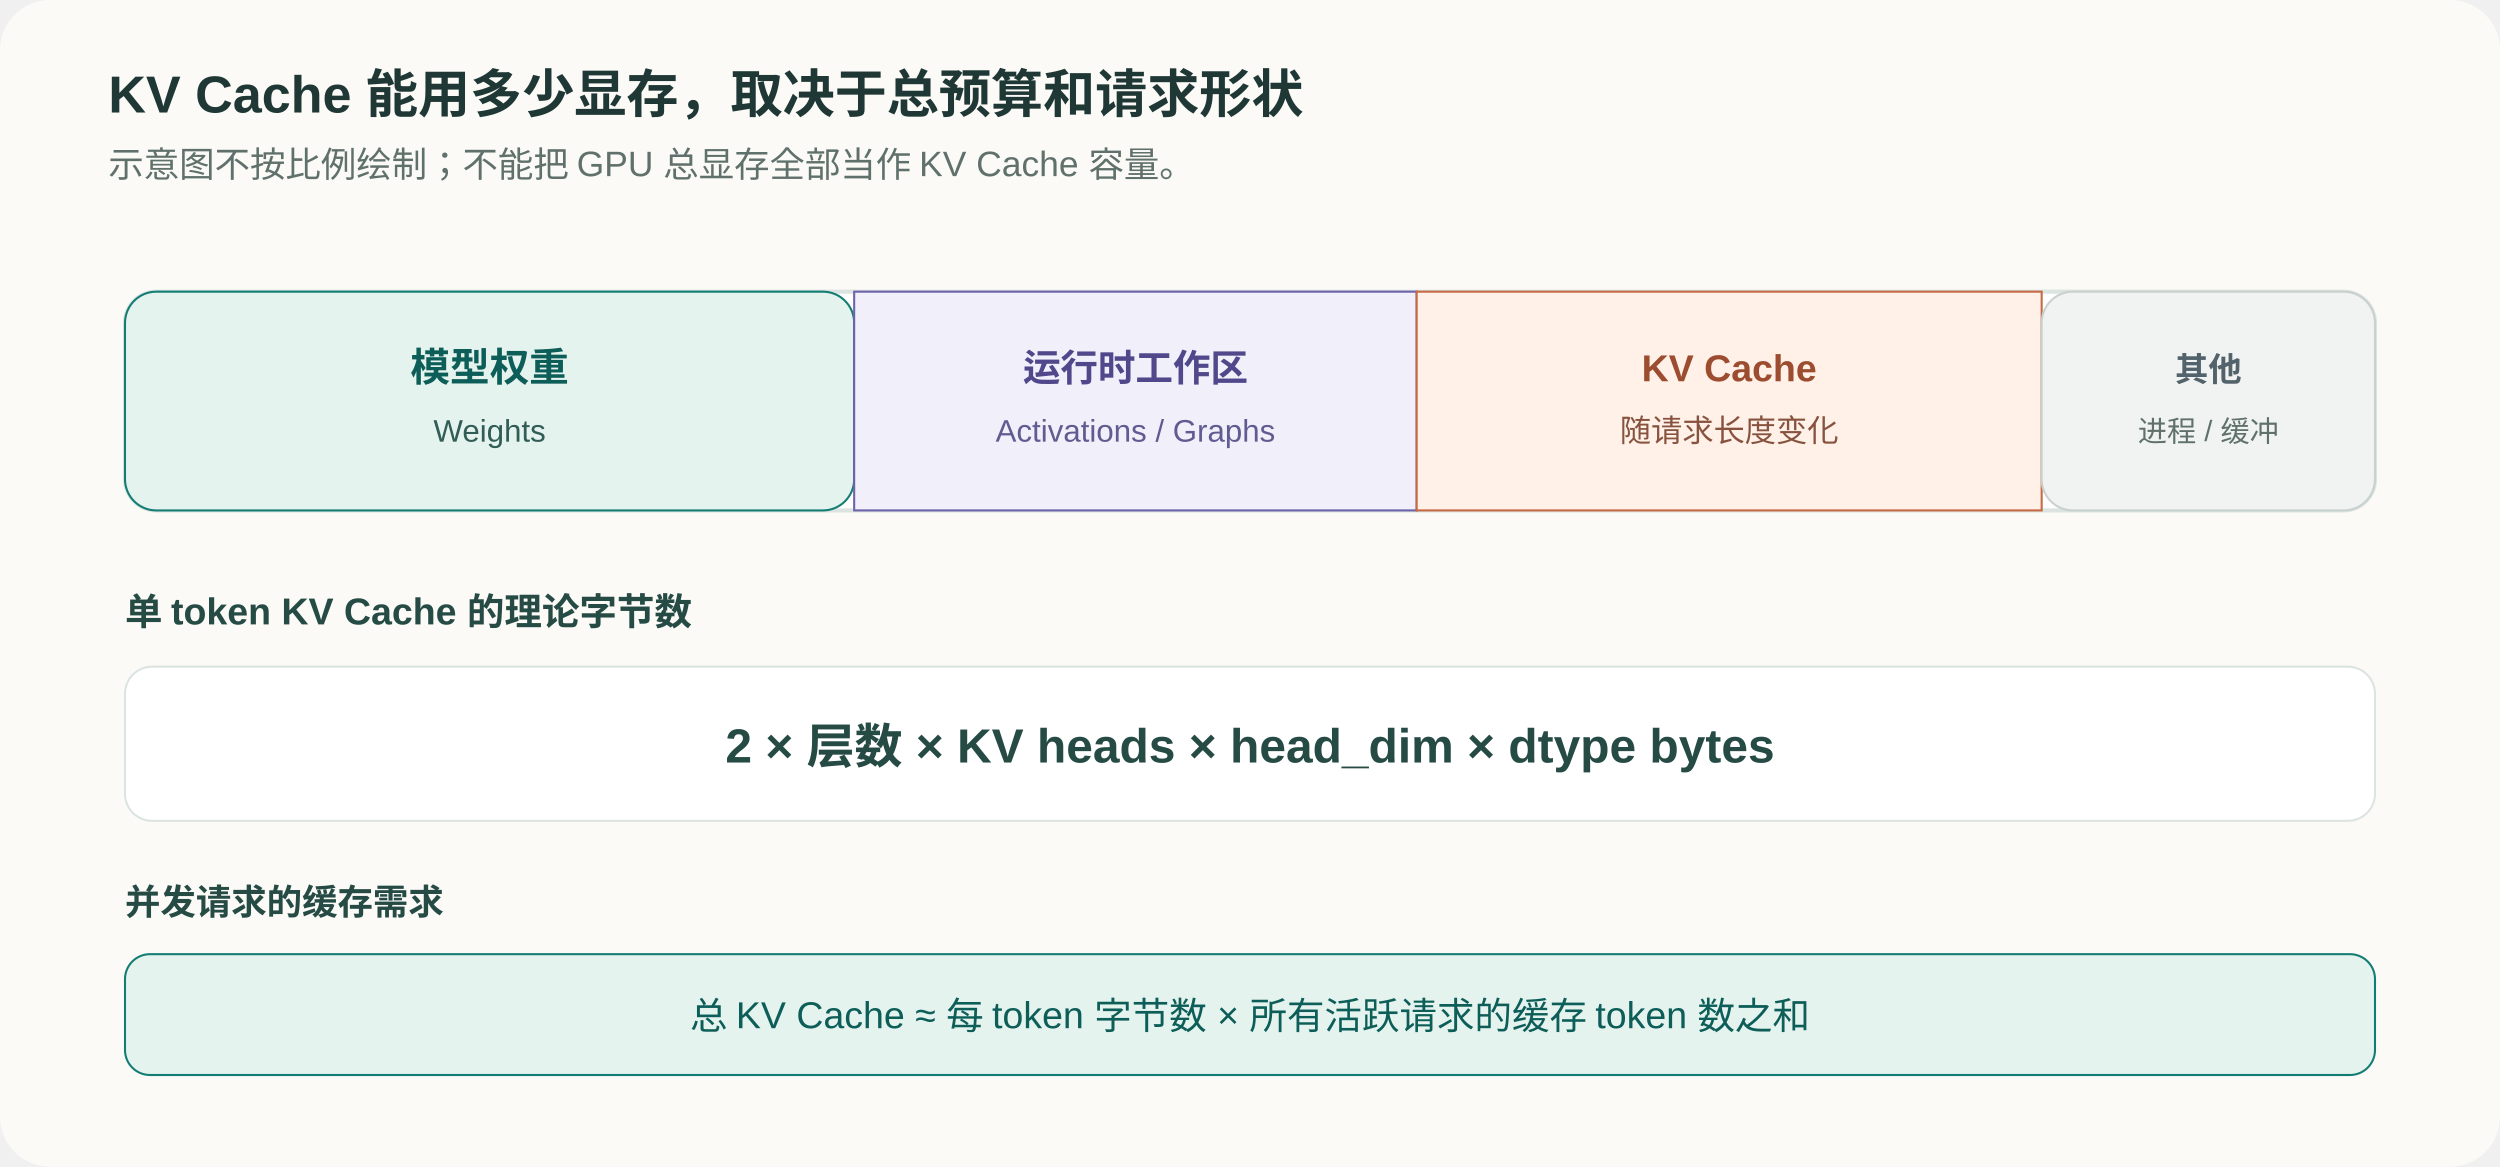
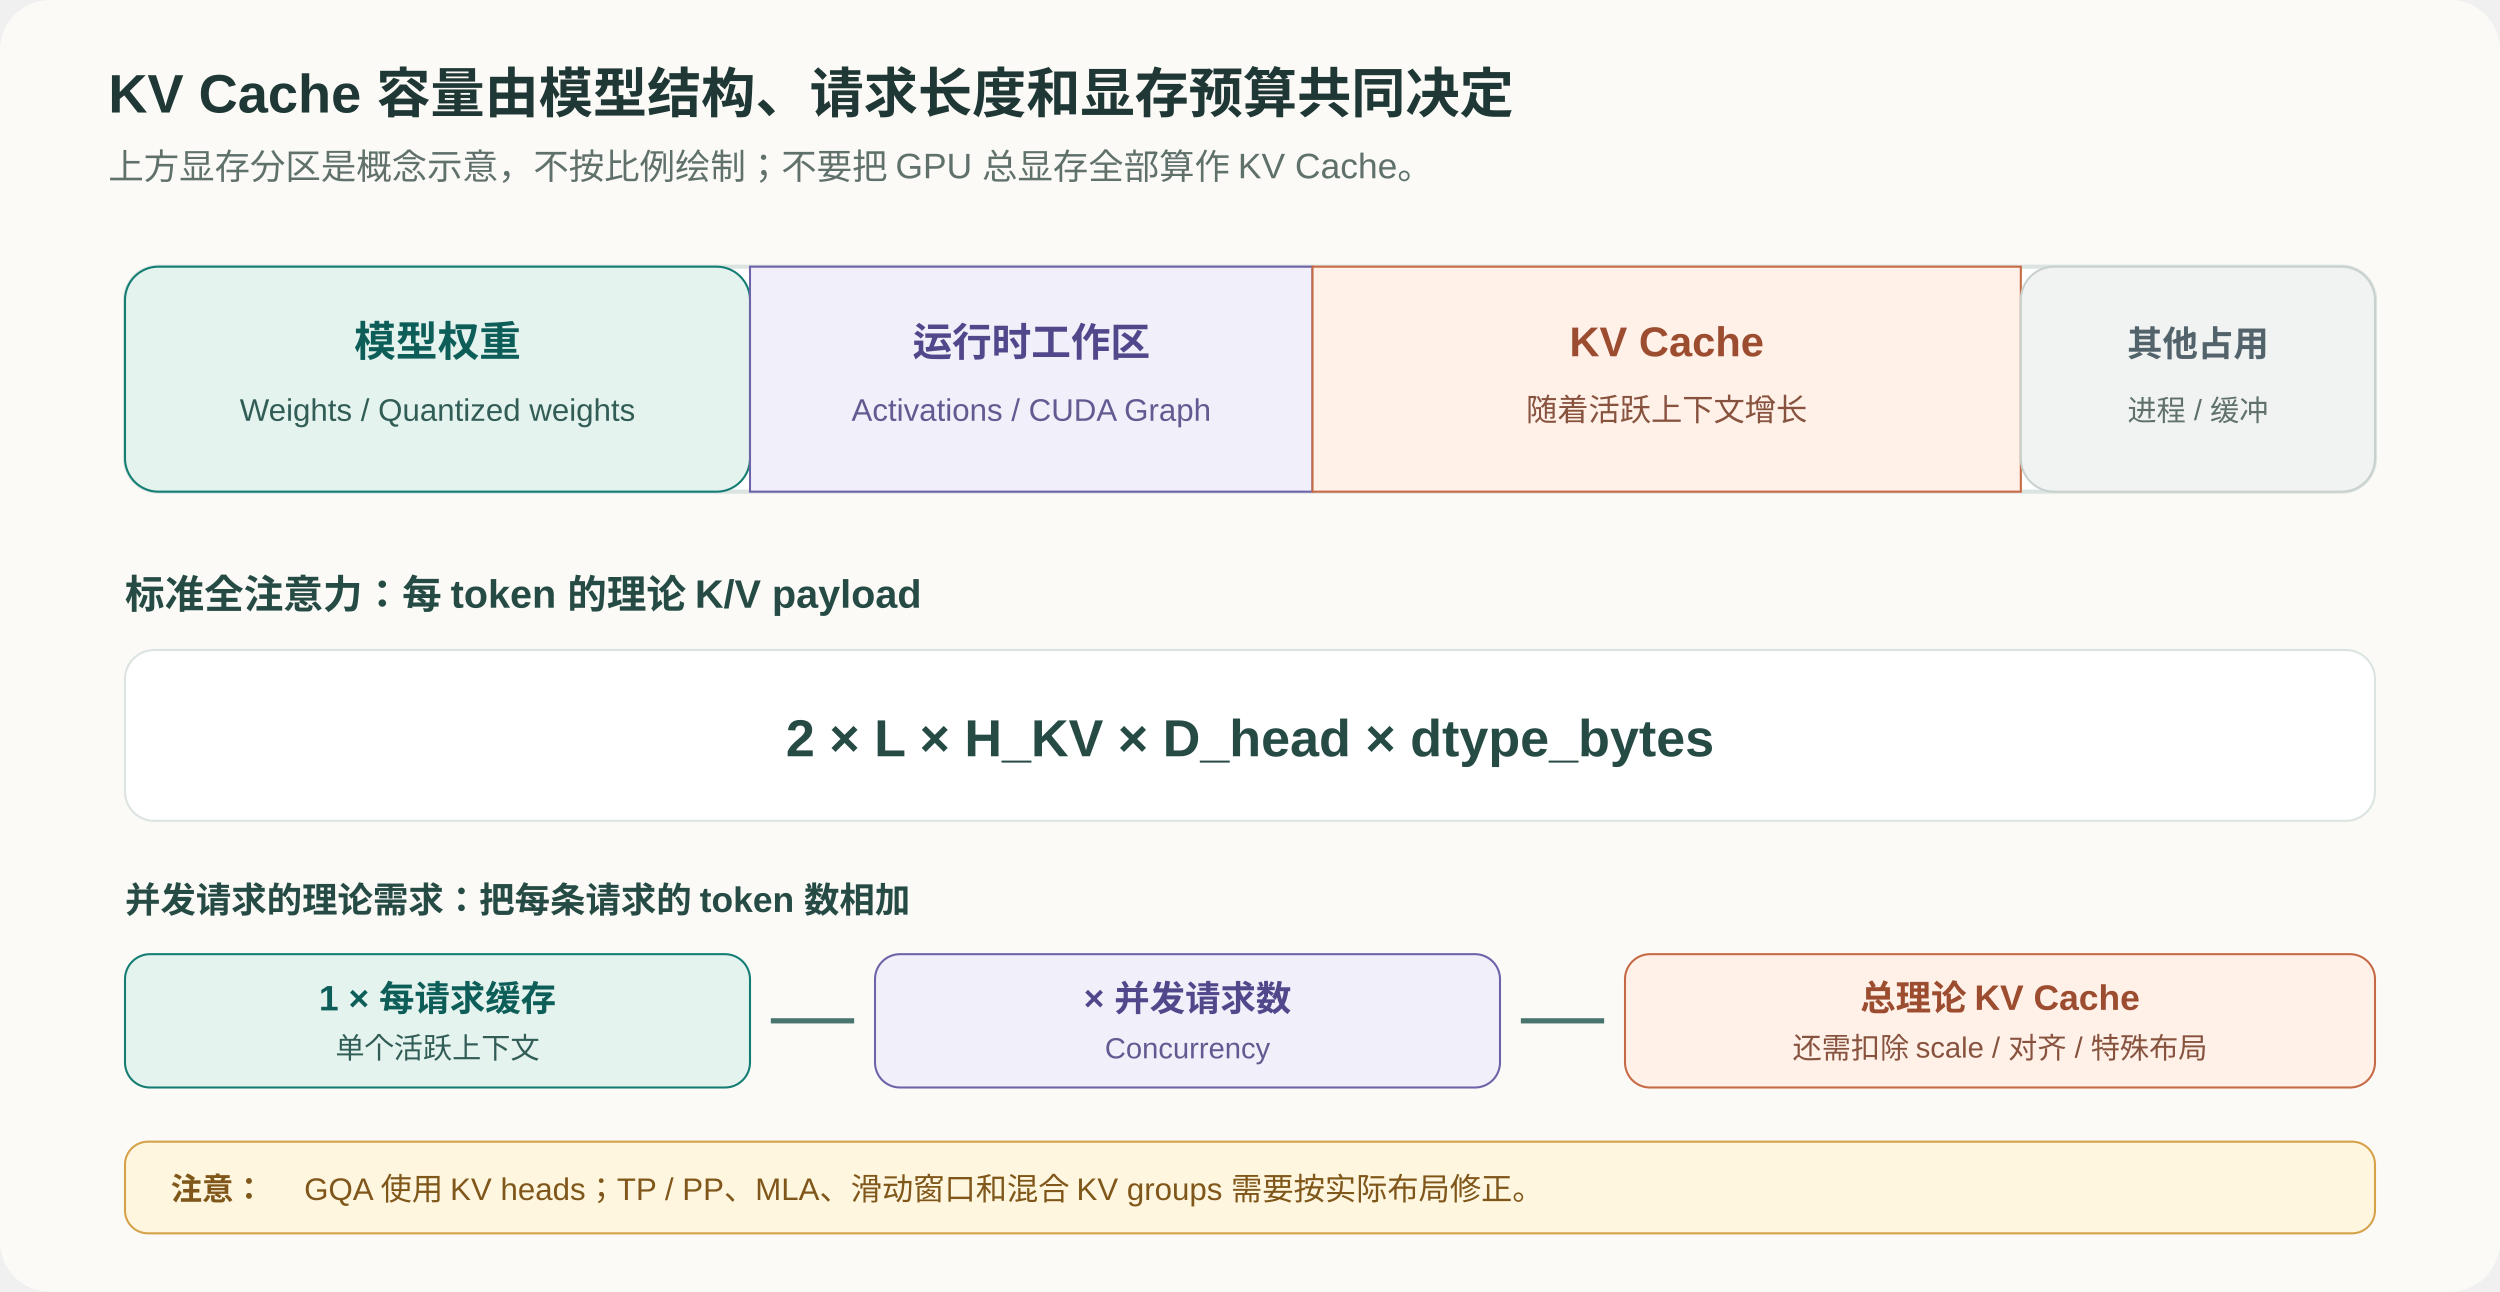
- <svg xmlns="http://www.w3.org/2000/svg" viewBox="0 0 1200 560" role="img" aria-labelledby="title desc">
-   <rect width="1200" height="560" rx="24" fill="#fbfaf7" />
-   <text x="52" y="54" font-family="Arial,'PingFang SC',sans-serif" font-size="25" font-weight="700" fill="#1f3835">KV Cache 能用多少显存，取决于总预算和请求形状</text>
-   <text x="52" y="85" font-family="Arial,'PingFang SC',sans-serif" font-size="17" fill="#60716c">示意图不按比例绘制；不能把 GPU 总显存全部当作 KV Cache 容量。</text>
-   <rect x="60" y="140" width="1080" height="105" rx="15" fill="#fff" stroke="#dce4e1" stroke-width="2" />
-   <rect x="60" y="140" width="350" height="105" rx="15" fill="#e5f3ef" stroke="#147d73" />
-   <rect x="410" y="140" width="270" height="105" fill="#f0effa" stroke="#6d63a8" />
-   <rect x="680" y="140" width="300" height="105" fill="#fff0e8" stroke="#c66a46" />
-   <rect x="980" y="140" width="160" height="105" rx="15" fill="#f1f3f2" stroke="#c8d1cd" />
+ <svg xmlns="http://www.w3.org/2000/svg" viewBox="0 0 1200 620" role="img" aria-labelledby="title desc">
+   <rect width="1200" height="620" rx="24" fill="#fbfaf7" />
+   <text x="52" y="54" font-family="Arial,'PingFang SC',sans-serif" font-size="26" font-weight="700" fill="#1f3835">KV Cache 容量由模型结构、请求长度和显存预算共同决定</text>
+   <text x="52" y="86" font-family="Arial,'PingFang SC',sans-serif" font-size="17" fill="#60716c">上方显存分区是概念示意，不按比例绘制；不要把 GPU 总显存全部算作 KV Cache。</text>
+   <rect x="60" y="128" width="1080" height="108" rx="16" fill="#fff" stroke="#dce4e1" stroke-width="2" />
+   <rect x="60" y="128" width="300" height="108" rx="16" fill="#e5f3ef" stroke="#147d73" />
+   <rect x="360" y="128" width="270" height="108" fill="#f0effa" stroke="#6d63a8" />
+   <rect x="630" y="128" width="340" height="108" fill="#fff0e8" stroke="#c66a46" />
+   <rect x="970" y="128" width="170" height="108" rx="16" fill="#f1f3f2" stroke="#c8d1cd" />
  <g font-family="Arial,'PingFang SC',sans-serif" text-anchor="middle">
-     <text x="235" y="183" font-size="19" font-weight="700" fill="#0d5e58">模型权重</text>
-     <text x="235" y="212" font-size="15" fill="#315d56">Weights</text>
-     <text x="545" y="183" font-size="18" font-weight="700" fill="#51488c">运行时工作区</text>
-     <text x="545" y="212" font-size="15" fill="#625b91">Activations / Graphs</text>
-     <text x="830" y="183" font-size="18" font-weight="700" fill="#9c4d30">KV Cache</text>
-     <text x="830" y="212" font-size="15" fill="#87533f">随请求长度变化</text>
-     <text x="1060" y="183" font-size="16" font-weight="700" fill="#53636b">其他</text>
-     <text x="1060" y="212" font-size="14" fill="#60716c">进程 / 缓冲</text>
+     <text x="210" y="171" font-size="20" font-weight="700" fill="#0d5e58">模型权重</text>
+     <text x="210" y="202" font-size="15" fill="#315d56">Weights / Quantized weights</text>
+     <text x="495" y="171" font-size="19" font-weight="700" fill="#51488c">运行时工作区</text>
+     <text x="495" y="202" font-size="15" fill="#625b91">Activations / CUDA Graph</text>
+     <text x="800" y="171" font-size="20" font-weight="700" fill="#9c4d30">KV Cache</text>
+     <text x="800" y="202" font-size="15" fill="#87533f">随着活跃上下文增长</text>
+     <text x="1055" y="171" font-size="17" font-weight="700" fill="#53636b">其他占用</text>
+     <text x="1055" y="202" font-size="14" fill="#60716c">进程 / 缓冲</text>
  </g>
-   <text x="60" y="300" font-family="Arial,'PingFang SC',sans-serif" font-size="18" font-weight="700" fill="#264b45">单 token KV Cache 的理论字节数</text>
-   <rect x="60" y="320" width="1080" height="74" rx="13" fill="#fff" stroke="#dce4e1" />
-   <text x="600" y="366" text-anchor="middle" font-family="Arial,'PingFang SC',sans-serif" font-size="23" font-weight="700" fill="#264b45">2 × 层数 × KV heads × head_dim × dtype bytes</text>
-   <text x="60" y="439" font-family="Arial,'PingFang SC',sans-serif" font-size="17" font-weight="700" fill="#264b45">并发请求的缓存需求</text>
-   <rect x="60" y="458" width="1080" height="58" rx="12" fill="#e5f3ef" stroke="#147d73" />
-   <text x="600" y="494" text-anchor="middle" font-family="Arial,'PingFang SC',sans-serif" font-size="18" fill="#0d5e58">总 KV Cache ≈ 每 token 字节数 × 所有活跃请求的缓存 token 数之和</text>
+   <text x="60" y="292" font-family="Arial,'PingFang SC',sans-serif" font-size="19" font-weight="700" fill="#264b45">标准全注意力：每 token 的理论 K/V payload</text>
+   <rect x="60" y="312" width="1080" height="82" rx="14" fill="#fff" stroke="#dce4e1" />
+   <text x="600" y="363" text-anchor="middle" font-family="Arial,'PingFang SC',sans-serif" font-size="25" font-weight="700" fill="#264b45">2 × L × H_KV × D_head × dtype_bytes</text>
+   <text x="60" y="438" font-family="Arial,'PingFang SC',sans-serif" font-size="17" font-weight="700" fill="#264b45">并发请求的理论需求：把每条请求的 token 数相加</text>
+   <g font-family="Arial,'PingFang SC',sans-serif">
+     <rect x="60" y="458" width="300" height="64" rx="12" fill="#e5f3ef" stroke="#147d73" />
+     <text x="210" y="485" text-anchor="middle" font-size="17" font-weight="700" fill="#0d5e58">1 × 每请求缓存</text>
+     <text x="210" y="508" text-anchor="middle" font-size="14" fill="#315d56">单个活跃上下文</text>
+     <path d="M370 490 H410" stroke="#47756d" stroke-width="2.5" />
+     <rect x="420" y="458" width="300" height="64" rx="12" fill="#f0effa" stroke="#6d63a8" />
+     <text x="570" y="485" text-anchor="middle" font-size="17" font-weight="700" fill="#51488c">× 并发请求数</text>
+     <text x="570" y="508" text-anchor="middle" font-size="14" fill="#625b91">Concurrency</text>
+     <path d="M730 490 H770" stroke="#47756d" stroke-width="2.5" />
+     <rect x="780" y="458" width="360" height="64" rx="12" fill="#fff0e8" stroke="#c66a46" />
+     <text x="960" y="485" text-anchor="middle" font-size="17" font-weight="700" fill="#9c4d30">总理论 KV Cache</text>
+     <text x="960" y="508" text-anchor="middle" font-size="14" fill="#87533f">还需扣除 scale / 对齐 / 特殊布局</text>
+   </g>
+   <rect x="60" y="548" width="1080" height="44" rx="11" fill="#fff6df" stroke="#d5a24a" />
+   <text x="82" y="576" font-family="Arial,'PingFang SC',sans-serif" font-size="15" font-weight="700" fill="#80571a">注意：</text>
+   <text x="146" y="576" font-family="Arial,'PingFang SC',sans-serif" font-size="15" fill="#80571a">GQA 使用 KV heads；TP / PP、MLA、滑动窗口和混合 KV groups 需要按实际布局修正。</text>
</svg>
